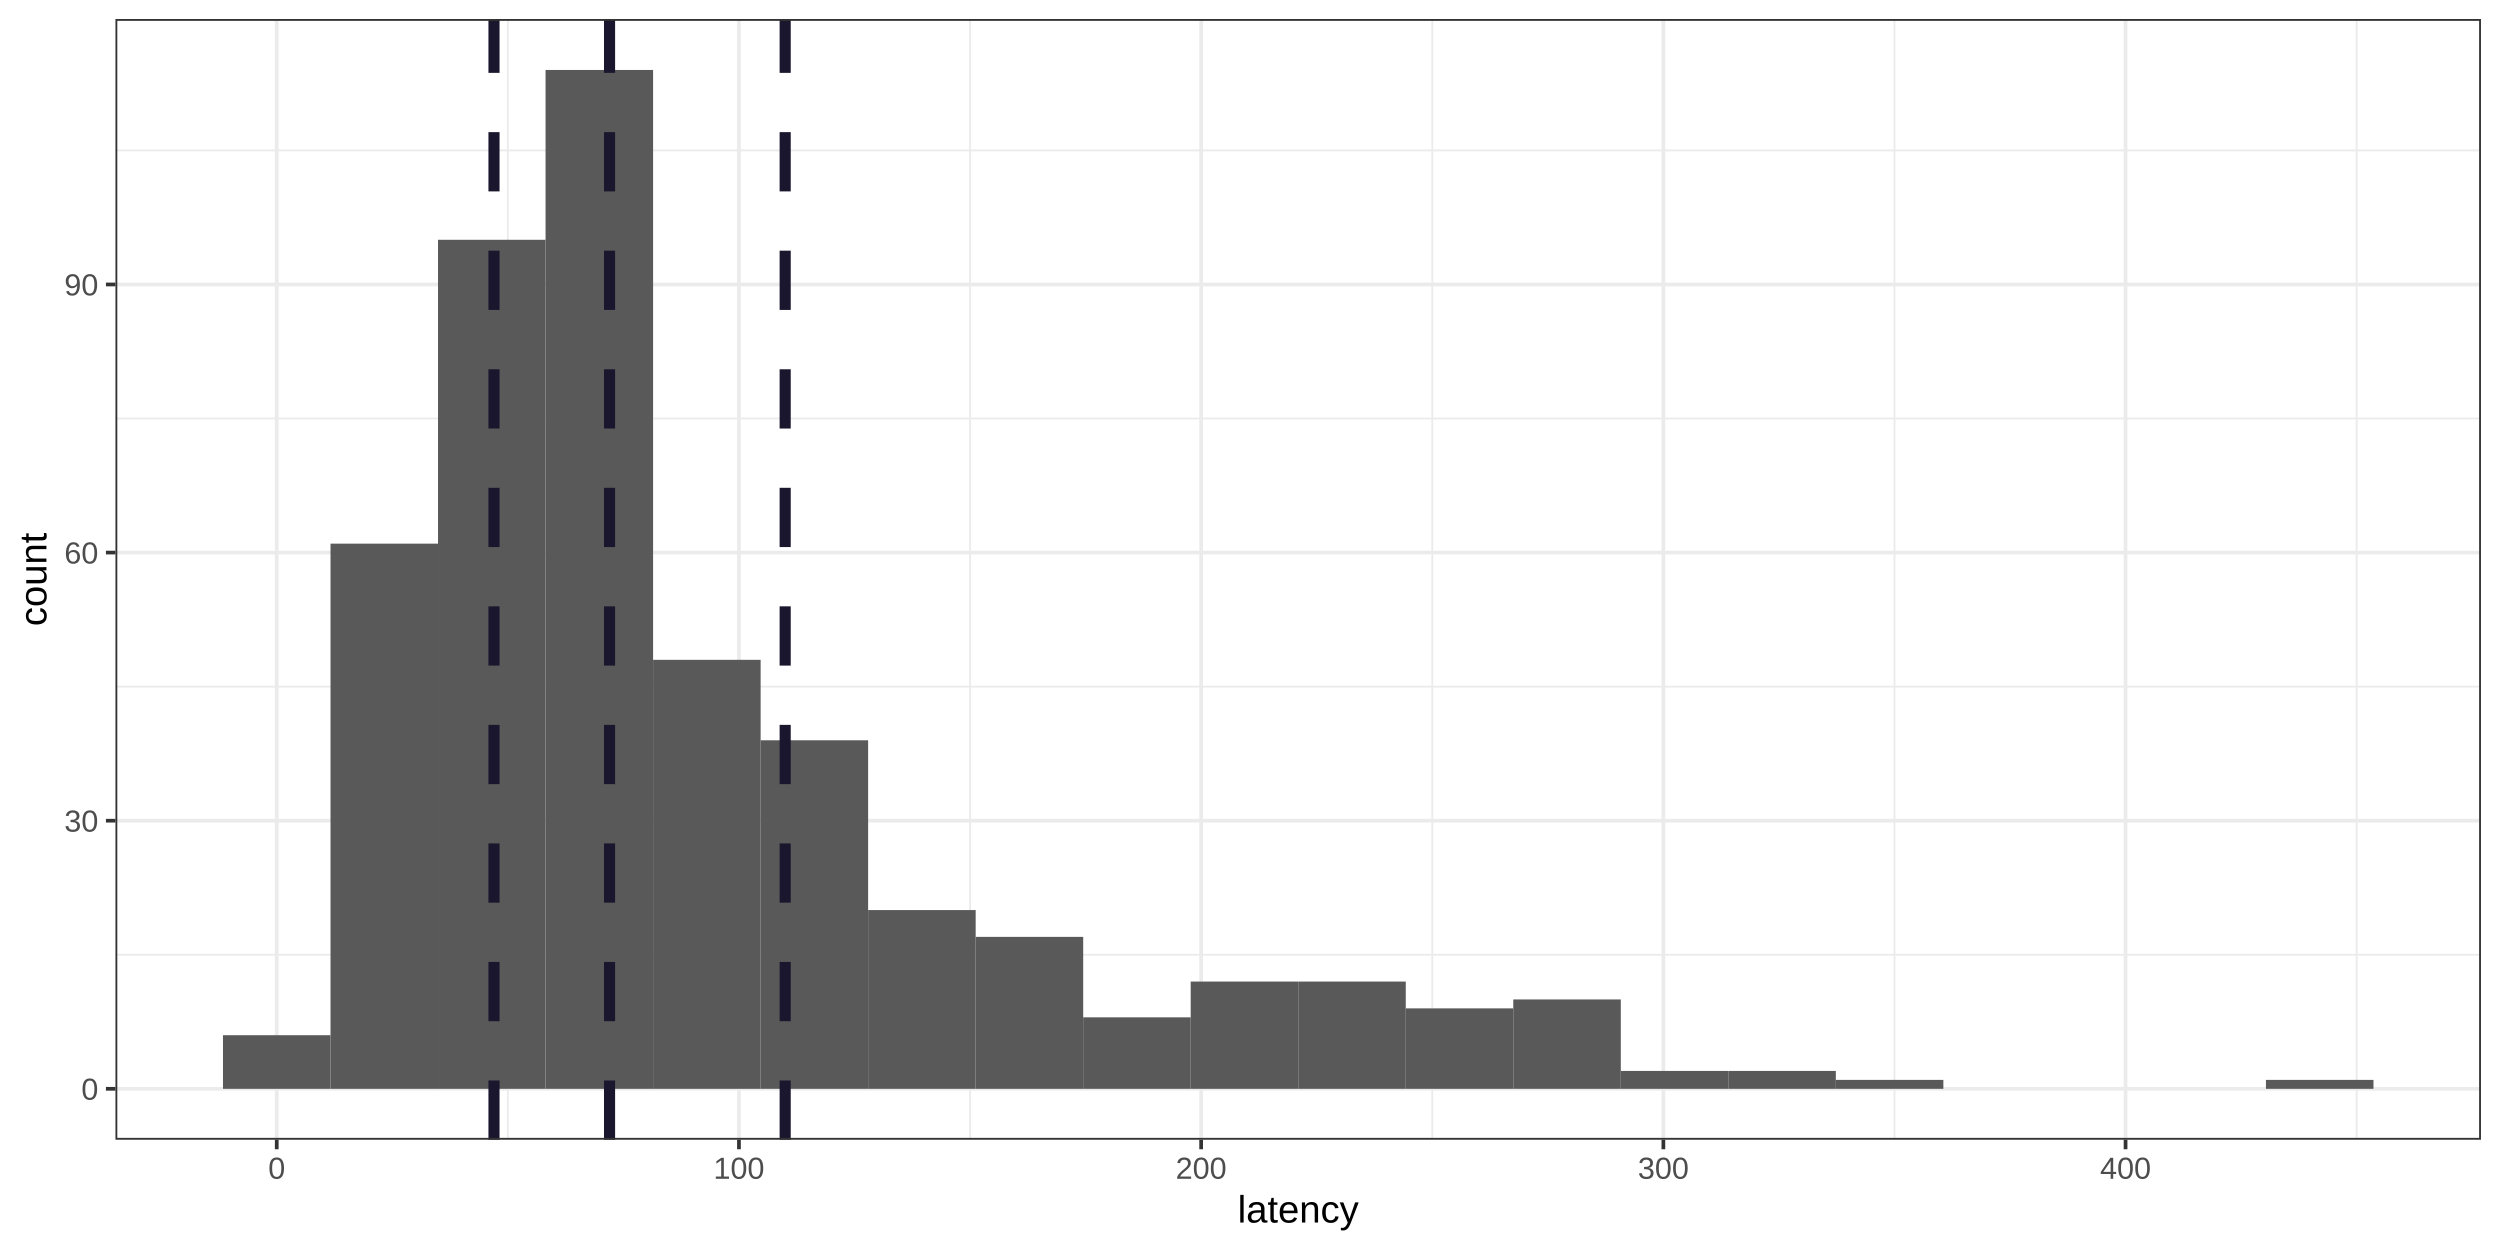
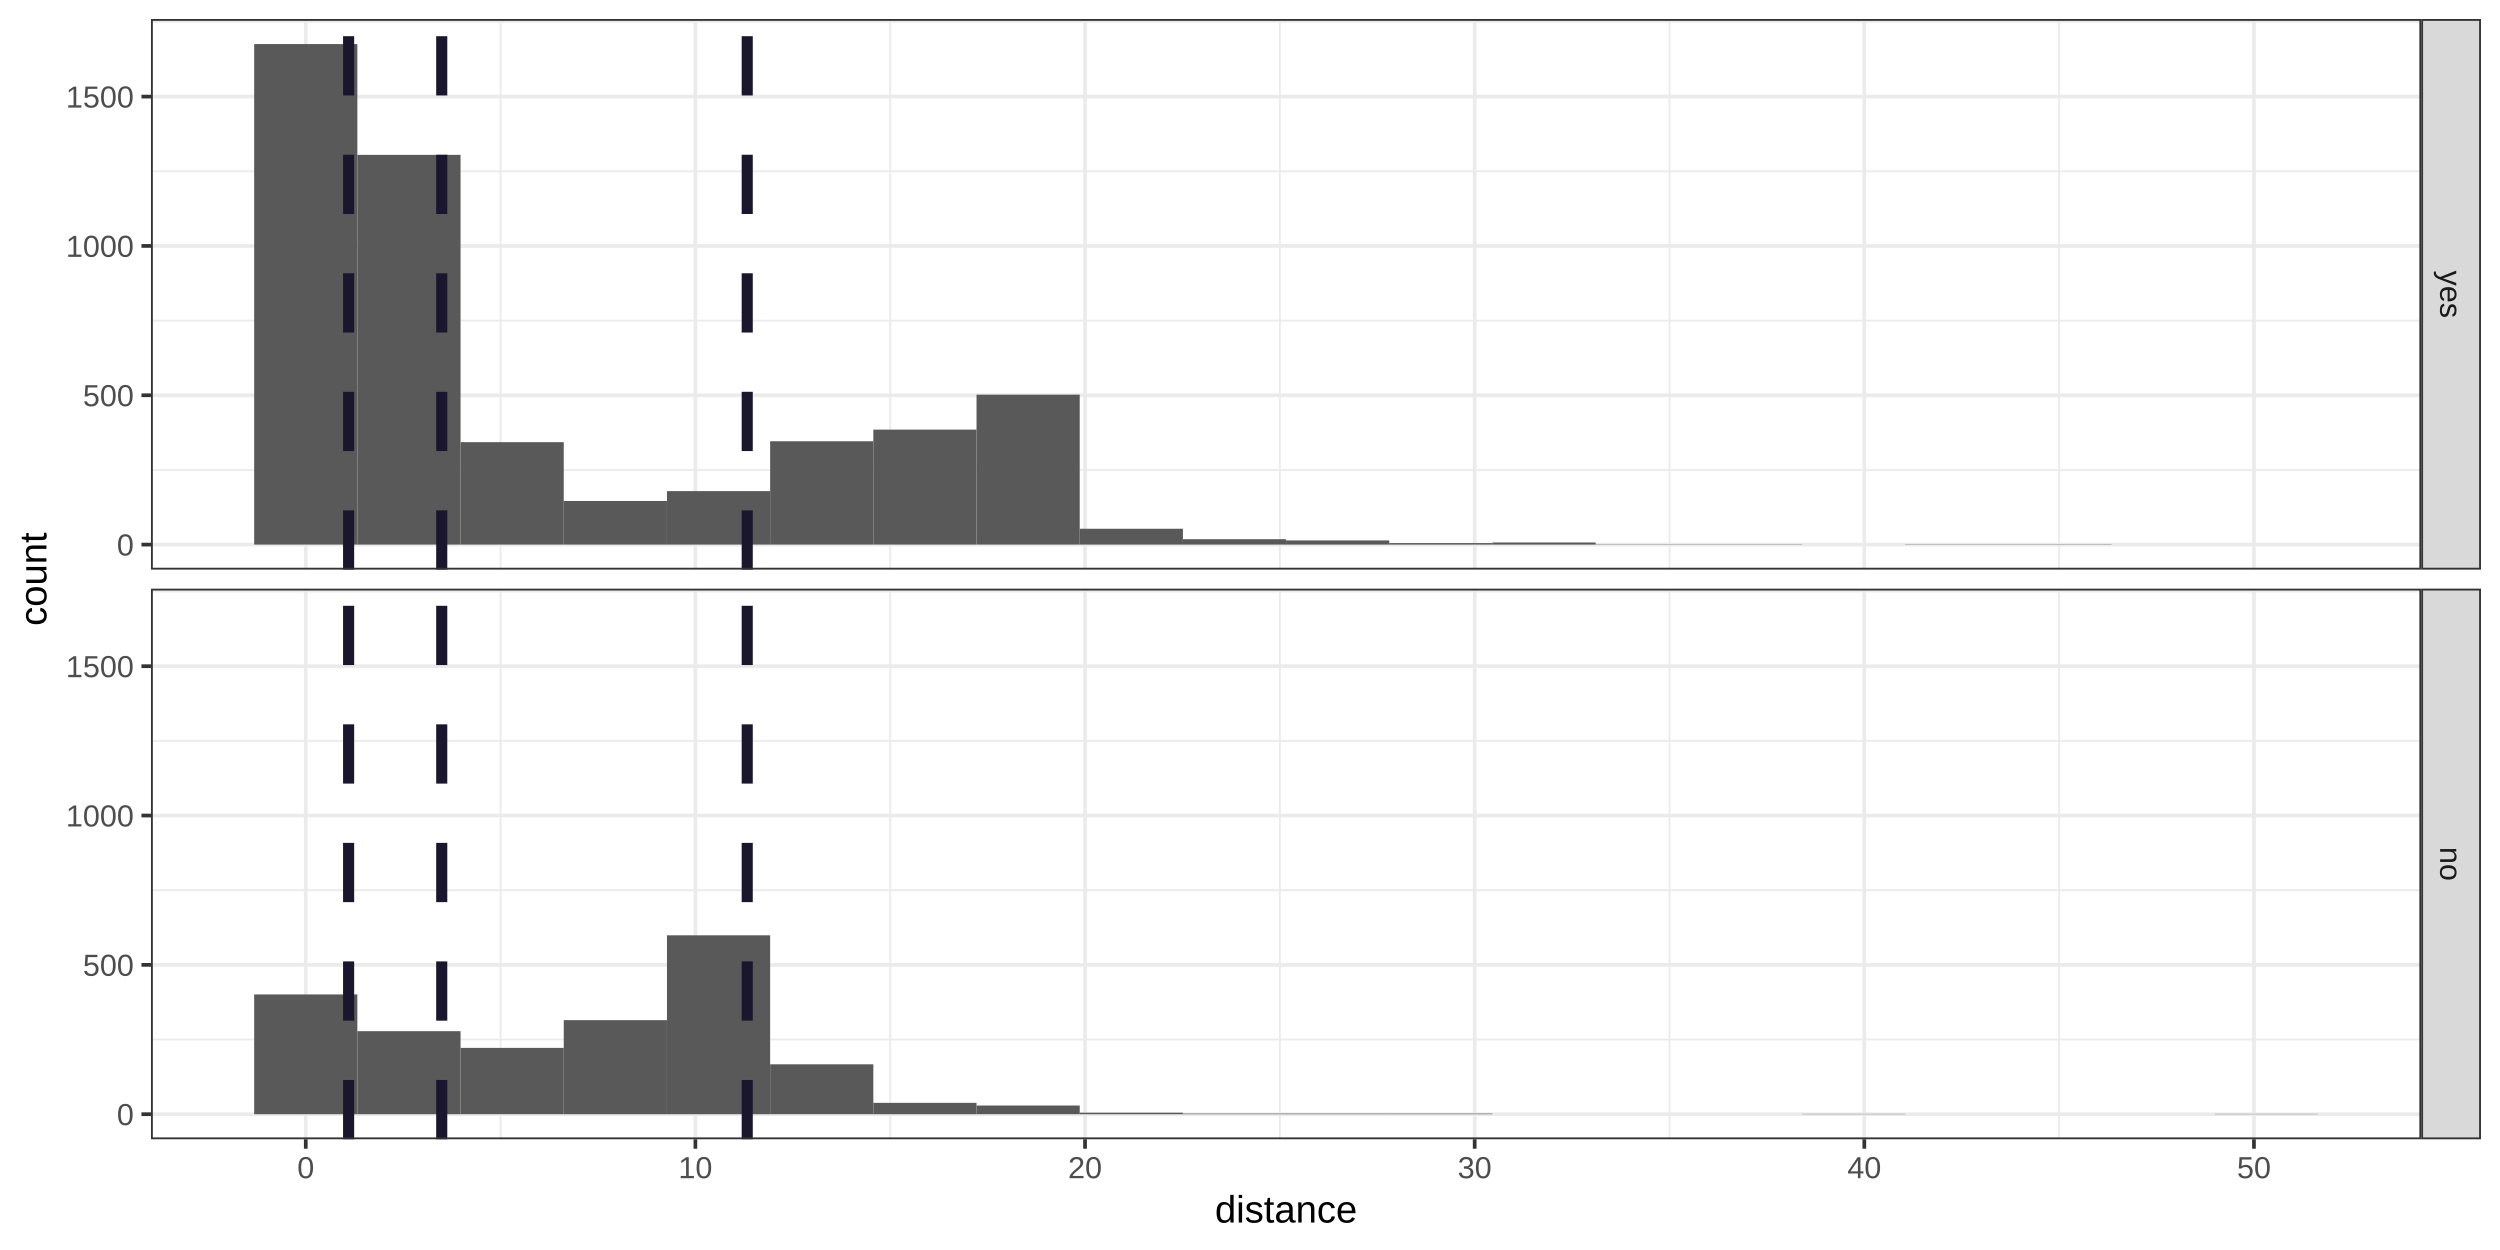
<svg xmlns="http://www.w3.org/2000/svg" class="svglite" width="720.00pt" height="360.00pt" viewBox="0 0 720.00 360.00">
  <defs>
    <style type="text/css">
    .svglite line, .svglite polyline, .svglite polygon, .svglite path, .svglite rect, .svglite circle {
      fill: none;
      stroke: #000000;
      stroke-linecap: round;
      stroke-linejoin: round;
      stroke-miterlimit: 10.00;
    }
    .svglite text {
      white-space: pre;
    }
  </style>
  </defs>
  <rect width="100%" height="100%" style="stroke: none; fill: #FFFFFF;" />
  <defs>
    <clipPath id="cpMC4wMHw3MjAuMDB8MC4wMHwzNjAuMDA=">
      <rect x="0.00" y="0.00" width="720.00" height="360.00" />
    </clipPath>
  </defs>
  <g clip-path="url(#cpMC4wMHw3MjAuMDB8MC4wMHwzNjAuMDA=)">
    <rect x="0.00" y="0.00" width="720.00" height="360.00" style="stroke-width: 1.07; stroke: #FFFFFF; fill: #FFFFFF;" />
  </g>
  <defs>
-     <clipPath id="cpMzMuMjV8NzE0LjUyfDUuNDh8MzI4LjI1">
-       <rect x="33.25" y="5.48" width="681.27" height="322.77" />
+     <clipPath id="cpNDMuNDh8Njk3LjMxfDUuNDh8MTY0LjA1">
+       <rect x="43.48" y="5.48" width="653.83" height="158.57" />
    </clipPath>
  </defs>
-   <g clip-path="url(#cpMzMuMjV8NzE0LjUyfDUuNDh8MzI4LjI1)">
-     <rect x="33.25" y="5.48" width="681.27" height="322.77" style="stroke-width: 1.07; stroke: none; fill: #FFFFFF;" />
-     <polyline points="33.25,274.97 714.52,274.97 " style="stroke-width: 0.53; stroke: #EBEBEB; stroke-linecap: butt;" />
-     <polyline points="33.25,197.75 714.52,197.75 " style="stroke-width: 0.53; stroke: #EBEBEB; stroke-linecap: butt;" />
-     <polyline points="33.25,120.53 714.52,120.53 " style="stroke-width: 0.53; stroke: #EBEBEB; stroke-linecap: butt;" />
-     <polyline points="33.25,43.32 714.52,43.32 " style="stroke-width: 0.53; stroke: #EBEBEB; stroke-linecap: butt;" />
-     <polyline points="146.26,328.25 146.26,5.48 " style="stroke-width: 0.53; stroke: #EBEBEB; stroke-linecap: butt;" />
-     <polyline points="279.38,328.25 279.38,5.48 " style="stroke-width: 0.53; stroke: #EBEBEB; stroke-linecap: butt;" />
-     <polyline points="412.49,328.25 412.49,5.48 " style="stroke-width: 0.53; stroke: #EBEBEB; stroke-linecap: butt;" />
-     <polyline points="545.61,328.25 545.61,5.48 " style="stroke-width: 0.53; stroke: #EBEBEB; stroke-linecap: butt;" />
-     <polyline points="678.72,328.25 678.72,5.48 " style="stroke-width: 0.53; stroke: #EBEBEB; stroke-linecap: butt;" />
-     <polyline points="33.25,313.58 714.52,313.58 " style="stroke-width: 1.07; stroke: #EBEBEB; stroke-linecap: butt;" />
-     <polyline points="33.25,236.36 714.52,236.36 " style="stroke-width: 1.07; stroke: #EBEBEB; stroke-linecap: butt;" />
-     <polyline points="33.25,159.14 714.52,159.14 " style="stroke-width: 1.07; stroke: #EBEBEB; stroke-linecap: butt;" />
-     <polyline points="33.25,81.93 714.52,81.93 " style="stroke-width: 1.07; stroke: #EBEBEB; stroke-linecap: butt;" />
-     <polyline points="79.70,328.25 79.70,5.48 " style="stroke-width: 1.07; stroke: #EBEBEB; stroke-linecap: butt;" />
-     <polyline points="212.82,328.25 212.82,5.48 " style="stroke-width: 1.07; stroke: #EBEBEB; stroke-linecap: butt;" />
-     <polyline points="345.93,328.25 345.93,5.48 " style="stroke-width: 1.07; stroke: #EBEBEB; stroke-linecap: butt;" />
-     <polyline points="479.05,328.25 479.05,5.48 " style="stroke-width: 1.07; stroke: #EBEBEB; stroke-linecap: butt;" />
-     <polyline points="612.16,328.25 612.16,5.48 " style="stroke-width: 1.07; stroke: #EBEBEB; stroke-linecap: butt;" />
-     <rect x="64.22" y="298.14" width="30.97" height="15.44" style="stroke-width: 1.07; stroke: none; stroke-linecap: square; stroke-linejoin: miter; fill: #595959;" />
-     <rect x="95.19" y="156.57" width="30.97" height="157.01" style="stroke-width: 1.07; stroke: none; stroke-linecap: square; stroke-linejoin: miter; fill: #595959;" />
-     <rect x="126.15" y="69.06" width="30.97" height="244.52" style="stroke-width: 1.07; stroke: none; stroke-linecap: square; stroke-linejoin: miter; fill: #595959;" />
-     <rect x="157.12" y="20.15" width="30.97" height="293.43" style="stroke-width: 1.07; stroke: none; stroke-linecap: square; stroke-linejoin: miter; fill: #595959;" />
-     <rect x="188.09" y="190.03" width="30.97" height="123.55" style="stroke-width: 1.07; stroke: none; stroke-linecap: square; stroke-linejoin: miter; fill: #595959;" />
-     <rect x="219.05" y="213.20" width="30.97" height="100.38" style="stroke-width: 1.07; stroke: none; stroke-linecap: square; stroke-linejoin: miter; fill: #595959;" />
-     <rect x="250.02" y="262.10" width="30.97" height="51.48" style="stroke-width: 1.07; stroke: none; stroke-linecap: square; stroke-linejoin: miter; fill: #595959;" />
-     <rect x="280.99" y="269.82" width="30.97" height="43.76" style="stroke-width: 1.07; stroke: none; stroke-linecap: square; stroke-linejoin: miter; fill: #595959;" />
-     <rect x="311.95" y="292.99" width="30.97" height="20.59" style="stroke-width: 1.07; stroke: none; stroke-linecap: square; stroke-linejoin: miter; fill: #595959;" />
-     <rect x="342.92" y="282.69" width="30.97" height="30.89" style="stroke-width: 1.07; stroke: none; stroke-linecap: square; stroke-linejoin: miter; fill: #595959;" />
-     <rect x="373.89" y="282.69" width="30.97" height="30.89" style="stroke-width: 1.07; stroke: none; stroke-linecap: square; stroke-linejoin: miter; fill: #595959;" />
-     <rect x="404.85" y="290.41" width="30.97" height="23.17" style="stroke-width: 1.07; stroke: none; stroke-linecap: square; stroke-linejoin: miter; fill: #595959;" />
-     <rect x="435.82" y="287.84" width="30.97" height="25.74" style="stroke-width: 1.07; stroke: none; stroke-linecap: square; stroke-linejoin: miter; fill: #595959;" />
-     <rect x="466.79" y="308.43" width="30.97" height="5.15" style="stroke-width: 1.07; stroke: none; stroke-linecap: square; stroke-linejoin: miter; fill: #595959;" />
-     <rect x="497.75" y="308.43" width="30.97" height="5.15" style="stroke-width: 1.07; stroke: none; stroke-linecap: square; stroke-linejoin: miter; fill: #595959;" />
-     <rect x="528.72" y="311.01" width="30.97" height="2.57" style="stroke-width: 1.07; stroke: none; stroke-linecap: square; stroke-linejoin: miter; fill: #595959;" />
-     <rect x="559.69" y="313.58" width="30.97" height="0.00" style="stroke-width: 1.07; stroke: none; stroke-linecap: square; stroke-linejoin: miter; fill: #595959;" />
-     <rect x="590.65" y="313.58" width="30.97" height="0.00" style="stroke-width: 1.07; stroke: none; stroke-linecap: square; stroke-linejoin: miter; fill: #595959;" />
-     <rect x="621.62" y="313.58" width="30.97" height="0.00" style="stroke-width: 1.07; stroke: none; stroke-linecap: square; stroke-linejoin: miter; fill: #595959;" />
-     <rect x="652.59" y="311.01" width="30.97" height="2.57" style="stroke-width: 1.07; stroke: none; stroke-linecap: square; stroke-linejoin: miter; fill: #595959;" />
-     <line x1="142.27" y1="328.25" x2="142.27" y2="5.48" style="stroke-width: 3.20; stroke: #1A162D; stroke-dasharray: 17.07,17.07; stroke-linecap: butt;" />
-     <line x1="175.55" y1="328.25" x2="175.55" y2="5.48" style="stroke-width: 3.20; stroke: #1A162D; stroke-dasharray: 17.07,17.07; stroke-linecap: butt;" />
-     <line x1="226.13" y1="328.25" x2="226.13" y2="5.48" style="stroke-width: 3.20; stroke: #1A162D; stroke-dasharray: 17.07,17.07; stroke-linecap: butt;" />
-     <rect x="33.25" y="5.48" width="681.27" height="322.77" style="stroke-width: 1.07; stroke: #333333;" />
+   <g clip-path="url(#cpNDMuNDh8Njk3LjMxfDUuNDh8MTY0LjA1)">
+     <rect x="43.48" y="5.48" width="653.83" height="158.57" style="stroke-width: 1.07; stroke: none; fill: #FFFFFF;" />
+     <polyline points="43.48,135.34 697.31,135.34 " style="stroke-width: 0.53; stroke: #EBEBEB; stroke-linecap: butt;" />
+     <polyline points="43.48,92.33 697.31,92.33 " style="stroke-width: 0.53; stroke: #EBEBEB; stroke-linecap: butt;" />
+     <polyline points="43.48,49.33 697.31,49.33 " style="stroke-width: 0.53; stroke: #EBEBEB; stroke-linecap: butt;" />
+     <polyline points="43.48,6.32 697.31,6.32 " style="stroke-width: 0.53; stroke: #EBEBEB; stroke-linecap: butt;" />
+     <polyline points="144.17,164.05 144.17,5.48 " style="stroke-width: 0.53; stroke: #EBEBEB; stroke-linecap: butt;" />
+     <polyline points="256.38,164.05 256.38,5.48 " style="stroke-width: 0.53; stroke: #EBEBEB; stroke-linecap: butt;" />
+     <polyline points="368.60,164.05 368.60,5.48 " style="stroke-width: 0.53; stroke: #EBEBEB; stroke-linecap: butt;" />
+     <polyline points="480.82,164.05 480.82,5.48 " style="stroke-width: 0.53; stroke: #EBEBEB; stroke-linecap: butt;" />
+     <polyline points="593.03,164.05 593.03,5.48 " style="stroke-width: 0.53; stroke: #EBEBEB; stroke-linecap: butt;" />
+     <polyline points="43.48,156.84 697.31,156.84 " style="stroke-width: 1.07; stroke: #EBEBEB; stroke-linecap: butt;" />
+     <polyline points="43.48,113.84 697.31,113.84 " style="stroke-width: 1.07; stroke: #EBEBEB; stroke-linecap: butt;" />
+     <polyline points="43.48,70.83 697.31,70.83 " style="stroke-width: 1.07; stroke: #EBEBEB; stroke-linecap: butt;" />
+     <polyline points="43.48,27.82 697.31,27.82 " style="stroke-width: 1.07; stroke: #EBEBEB; stroke-linecap: butt;" />
+     <polyline points="88.06,164.05 88.06,5.48 " style="stroke-width: 1.07; stroke: #EBEBEB; stroke-linecap: butt;" />
+     <polyline points="200.27,164.05 200.27,5.48 " style="stroke-width: 1.07; stroke: #EBEBEB; stroke-linecap: butt;" />
+     <polyline points="312.49,164.05 312.49,5.48 " style="stroke-width: 1.07; stroke: #EBEBEB; stroke-linecap: butt;" />
+     <polyline points="424.71,164.05 424.71,5.48 " style="stroke-width: 1.07; stroke: #EBEBEB; stroke-linecap: butt;" />
+     <polyline points="536.92,164.05 536.92,5.48 " style="stroke-width: 1.07; stroke: #EBEBEB; stroke-linecap: butt;" />
+     <polyline points="649.14,164.05 649.14,5.48 " style="stroke-width: 1.07; stroke: #EBEBEB; stroke-linecap: butt;" />
+     <rect x="73.20" y="12.69" width="29.72" height="144.15" style="stroke-width: 1.07; stroke: none; stroke-linecap: butt; stroke-linejoin: miter; fill: #595959;" />
+     <rect x="102.92" y="44.60" width="29.72" height="112.24" style="stroke-width: 1.07; stroke: none; stroke-linecap: butt; stroke-linejoin: miter; fill: #595959;" />
+     <rect x="132.64" y="127.34" width="29.72" height="29.50" style="stroke-width: 1.07; stroke: none; stroke-linecap: butt; stroke-linejoin: miter; fill: #595959;" />
+     <rect x="162.36" y="144.28" width="29.72" height="12.56" style="stroke-width: 1.07; stroke: none; stroke-linecap: butt; stroke-linejoin: miter; fill: #595959;" />
+     <rect x="192.08" y="141.44" width="29.72" height="15.40" style="stroke-width: 1.07; stroke: none; stroke-linecap: butt; stroke-linejoin: miter; fill: #595959;" />
+     <rect x="221.80" y="127.08" width="29.72" height="29.76" style="stroke-width: 1.07; stroke: none; stroke-linecap: butt; stroke-linejoin: miter; fill: #595959;" />
+     <rect x="251.52" y="123.73" width="29.72" height="33.11" style="stroke-width: 1.07; stroke: none; stroke-linecap: butt; stroke-linejoin: miter; fill: #595959;" />
+     <rect x="281.24" y="113.66" width="29.72" height="43.18" style="stroke-width: 1.07; stroke: none; stroke-linecap: butt; stroke-linejoin: miter; fill: #595959;" />
+     <rect x="310.96" y="152.28" width="29.72" height="4.56" style="stroke-width: 1.07; stroke: none; stroke-linecap: butt; stroke-linejoin: miter; fill: #595959;" />
+     <rect x="340.67" y="155.29" width="29.72" height="1.55" style="stroke-width: 1.07; stroke: none; stroke-linecap: butt; stroke-linejoin: miter; fill: #595959;" />
+     <rect x="370.39" y="155.64" width="29.72" height="1.20" style="stroke-width: 1.07; stroke: none; stroke-linecap: butt; stroke-linejoin: miter; fill: #595959;" />
+     <rect x="400.11" y="156.41" width="29.72" height="0.43" style="stroke-width: 1.07; stroke: none; stroke-linecap: butt; stroke-linejoin: miter; fill: #595959;" />
+     <rect x="429.83" y="156.24" width="29.72" height="0.60" style="stroke-width: 1.07; stroke: none; stroke-linecap: butt; stroke-linejoin: miter; fill: #595959;" />
+     <rect x="459.55" y="156.75" width="29.72" height="0.086" style="stroke-width: 1.07; stroke: none; stroke-linecap: butt; stroke-linejoin: miter; fill: #595959;" />
+     <rect x="489.27" y="156.75" width="29.72" height="0.086" style="stroke-width: 1.07; stroke: none; stroke-linecap: butt; stroke-linejoin: miter; fill: #595959;" />
+     <rect x="518.99" y="156.84" width="29.72" height="0.00" style="stroke-width: 1.07; stroke: none; stroke-linecap: butt; stroke-linejoin: miter; fill: #595959;" />
+     <rect x="548.71" y="156.75" width="29.72" height="0.086" style="stroke-width: 1.07; stroke: none; stroke-linecap: butt; stroke-linejoin: miter; fill: #595959;" />
+     <rect x="578.43" y="156.75" width="29.72" height="0.086" style="stroke-width: 1.07; stroke: none; stroke-linecap: butt; stroke-linejoin: miter; fill: #595959;" />
+     <rect x="608.15" y="156.84" width="29.72" height="0.00" style="stroke-width: 1.07; stroke: none; stroke-linecap: butt; stroke-linejoin: miter; fill: #595959;" />
+     <rect x="637.87" y="156.84" width="29.72" height="0.00" style="stroke-width: 1.07; stroke: none; stroke-linecap: butt; stroke-linejoin: miter; fill: #595959;" />
+     <line x1="100.40" y1="164.05" x2="100.40" y2="5.48" style="stroke-width: 3.20; stroke: #1A162D; stroke-dasharray: 17.07,17.07; stroke-linecap: butt;" />
+     <line x1="127.22" y1="164.05" x2="127.22" y2="5.48" style="stroke-width: 3.20; stroke: #1A162D; stroke-dasharray: 17.07,17.07; stroke-linecap: butt;" />
+     <line x1="215.20" y1="164.05" x2="215.20" y2="5.48" style="stroke-width: 3.20; stroke: #1A162D; stroke-dasharray: 17.07,17.07; stroke-linecap: butt;" />
+     <rect x="43.48" y="5.48" width="653.83" height="158.57" style="stroke-width: 1.07; stroke: #333333;" />
  </g>
  <g clip-path="url(#cpMC4wMHw3MjAuMDB8MC4wMHwzNjAuMDA=)">
-     <text x="28.32" y="316.73" text-anchor="end" style="font-size: 8.80px;fill: #4D4D4D; font-family: &quot;Arial&quot;;" textLength="4.90px" lengthAdjust="spacingAndGlyphs">0</text>
-     <text x="28.32" y="239.52" text-anchor="end" style="font-size: 8.80px;fill: #4D4D4D; font-family: &quot;Arial&quot;;" textLength="9.79px" lengthAdjust="spacingAndGlyphs">30</text>
-     <text x="28.32" y="162.30" text-anchor="end" style="font-size: 8.80px;fill: #4D4D4D; font-family: &quot;Arial&quot;;" textLength="9.79px" lengthAdjust="spacingAndGlyphs">60</text>
-     <text x="28.32" y="85.08" text-anchor="end" style="font-size: 8.80px;fill: #4D4D4D; font-family: &quot;Arial&quot;;" textLength="9.79px" lengthAdjust="spacingAndGlyphs">90</text>
-     <polyline points="30.51,313.58 33.25,313.58 " style="stroke-width: 1.07; stroke: #333333; stroke-linecap: butt;" />
-     <polyline points="30.51,236.36 33.25,236.36 " style="stroke-width: 1.07; stroke: #333333; stroke-linecap: butt;" />
-     <polyline points="30.51,159.14 33.25,159.14 " style="stroke-width: 1.07; stroke: #333333; stroke-linecap: butt;" />
-     <polyline points="30.51,81.93 33.25,81.93 " style="stroke-width: 1.07; stroke: #333333; stroke-linecap: butt;" />
-     <polyline points="79.70,330.99 79.70,328.25 " style="stroke-width: 1.07; stroke: #333333; stroke-linecap: butt;" />
-     <polyline points="212.82,330.99 212.82,328.25 " style="stroke-width: 1.07; stroke: #333333; stroke-linecap: butt;" />
-     <polyline points="345.93,330.99 345.93,328.25 " style="stroke-width: 1.07; stroke: #333333; stroke-linecap: butt;" />
-     <polyline points="479.05,330.99 479.05,328.25 " style="stroke-width: 1.07; stroke: #333333; stroke-linecap: butt;" />
-     <polyline points="612.16,330.99 612.16,328.25 " style="stroke-width: 1.07; stroke: #333333; stroke-linecap: butt;" />
-     <text x="79.70" y="339.49" text-anchor="middle" style="font-size: 8.80px;fill: #4D4D4D; font-family: &quot;Arial&quot;;" textLength="4.90px" lengthAdjust="spacingAndGlyphs">0</text>
-     <text x="212.82" y="339.49" text-anchor="middle" style="font-size: 8.80px;fill: #4D4D4D; font-family: &quot;Arial&quot;;" textLength="14.69px" lengthAdjust="spacingAndGlyphs">100</text>
-     <text x="345.93" y="339.49" text-anchor="middle" style="font-size: 8.80px;fill: #4D4D4D; font-family: &quot;Arial&quot;;" textLength="14.69px" lengthAdjust="spacingAndGlyphs">200</text>
-     <text x="479.05" y="339.49" text-anchor="middle" style="font-size: 8.80px;fill: #4D4D4D; font-family: &quot;Arial&quot;;" textLength="14.69px" lengthAdjust="spacingAndGlyphs">300</text>
-     <text x="612.16" y="339.49" text-anchor="middle" style="font-size: 8.80px;fill: #4D4D4D; font-family: &quot;Arial&quot;;" textLength="14.69px" lengthAdjust="spacingAndGlyphs">400</text>
-     <text x="373.89" y="352.10" text-anchor="middle" style="font-size: 11.00px; font-family: &quot;Arial&quot;;" textLength="34.86px" lengthAdjust="spacingAndGlyphs">latency</text>
-     <text transform="translate(13.37,166.87) rotate(-90)" text-anchor="middle" style="font-size: 11.00px; font-family: &quot;Arial&quot;;" textLength="26.91px" lengthAdjust="spacingAndGlyphs">count</text>
+ </g>
+   <defs>
+     <clipPath id="cpNDMuNDh8Njk3LjMxfDE2OS41M3wzMjguMTA=">
+       <rect x="43.48" y="169.53" width="653.83" height="158.57" />
+     </clipPath>
+   </defs>
+   <g clip-path="url(#cpNDMuNDh8Njk3LjMxfDE2OS41M3wzMjguMTA=)">
+     <rect x="43.48" y="169.53" width="653.83" height="158.57" style="stroke-width: 1.07; stroke: none; fill: #FFFFFF;" />
+     <polyline points="43.48,299.39 697.31,299.39 " style="stroke-width: 0.53; stroke: #EBEBEB; stroke-linecap: butt;" />
+     <polyline points="43.48,256.38 697.31,256.38 " style="stroke-width: 0.53; stroke: #EBEBEB; stroke-linecap: butt;" />
+     <polyline points="43.48,213.38 697.31,213.38 " style="stroke-width: 0.53; stroke: #EBEBEB; stroke-linecap: butt;" />
+     <polyline points="43.48,170.37 697.31,170.37 " style="stroke-width: 0.53; stroke: #EBEBEB; stroke-linecap: butt;" />
+     <polyline points="144.17,328.10 144.17,169.53 " style="stroke-width: 0.53; stroke: #EBEBEB; stroke-linecap: butt;" />
+     <polyline points="256.38,328.10 256.38,169.53 " style="stroke-width: 0.53; stroke: #EBEBEB; stroke-linecap: butt;" />
+     <polyline points="368.60,328.10 368.60,169.53 " style="stroke-width: 0.53; stroke: #EBEBEB; stroke-linecap: butt;" />
+     <polyline points="480.82,328.10 480.82,169.53 " style="stroke-width: 0.53; stroke: #EBEBEB; stroke-linecap: butt;" />
+     <polyline points="593.03,328.10 593.03,169.53 " style="stroke-width: 0.53; stroke: #EBEBEB; stroke-linecap: butt;" />
+     <polyline points="43.48,320.89 697.31,320.89 " style="stroke-width: 1.07; stroke: #EBEBEB; stroke-linecap: butt;" />
+     <polyline points="43.48,277.88 697.31,277.88 " style="stroke-width: 1.07; stroke: #EBEBEB; stroke-linecap: butt;" />
+     <polyline points="43.48,234.88 697.31,234.88 " style="stroke-width: 1.07; stroke: #EBEBEB; stroke-linecap: butt;" />
+     <polyline points="43.48,191.87 697.31,191.87 " style="stroke-width: 1.07; stroke: #EBEBEB; stroke-linecap: butt;" />
+     <polyline points="88.06,328.10 88.06,169.53 " style="stroke-width: 1.07; stroke: #EBEBEB; stroke-linecap: butt;" />
+     <polyline points="200.27,328.10 200.27,169.53 " style="stroke-width: 1.07; stroke: #EBEBEB; stroke-linecap: butt;" />
+     <polyline points="312.49,328.10 312.49,169.53 " style="stroke-width: 1.07; stroke: #EBEBEB; stroke-linecap: butt;" />
+     <polyline points="424.71,328.10 424.71,169.53 " style="stroke-width: 1.07; stroke: #EBEBEB; stroke-linecap: butt;" />
+     <polyline points="536.92,328.10 536.92,169.53 " style="stroke-width: 1.07; stroke: #EBEBEB; stroke-linecap: butt;" />
+     <polyline points="649.14,328.10 649.14,169.53 " style="stroke-width: 1.07; stroke: #EBEBEB; stroke-linecap: butt;" />
+     <rect x="73.20" y="286.40" width="29.72" height="34.49" style="stroke-width: 1.07; stroke: none; stroke-linecap: butt; stroke-linejoin: miter; fill: #595959;" />
+     <rect x="102.92" y="296.98" width="29.72" height="23.91" style="stroke-width: 1.07; stroke: none; stroke-linecap: butt; stroke-linejoin: miter; fill: #595959;" />
+     <rect x="132.64" y="301.79" width="29.72" height="19.09" style="stroke-width: 1.07; stroke: none; stroke-linecap: butt; stroke-linejoin: miter; fill: #595959;" />
+     <rect x="162.36" y="293.80" width="29.72" height="27.09" style="stroke-width: 1.07; stroke: none; stroke-linecap: butt; stroke-linejoin: miter; fill: #595959;" />
+     <rect x="192.08" y="269.37" width="29.72" height="51.52" style="stroke-width: 1.07; stroke: none; stroke-linecap: butt; stroke-linejoin: miter; fill: #595959;" />
+     <rect x="221.80" y="306.52" width="29.72" height="14.36" style="stroke-width: 1.07; stroke: none; stroke-linecap: butt; stroke-linejoin: miter; fill: #595959;" />
+     <rect x="251.52" y="317.62" width="29.72" height="3.27" style="stroke-width: 1.07; stroke: none; stroke-linecap: butt; stroke-linejoin: miter; fill: #595959;" />
+     <rect x="281.24" y="318.39" width="29.72" height="2.49" style="stroke-width: 1.07; stroke: none; stroke-linecap: butt; stroke-linejoin: miter; fill: #595959;" />
+     <rect x="310.96" y="320.46" width="29.72" height="0.43" style="stroke-width: 1.07; stroke: none; stroke-linecap: butt; stroke-linejoin: miter; fill: #595959;" />
+     <rect x="340.67" y="320.72" width="29.72" height="0.17" style="stroke-width: 1.07; stroke: none; stroke-linecap: butt; stroke-linejoin: miter; fill: #595959;" />
+     <rect x="370.39" y="320.72" width="29.72" height="0.17" style="stroke-width: 1.07; stroke: none; stroke-linecap: butt; stroke-linejoin: miter; fill: #595959;" />
+     <rect x="400.11" y="320.72" width="29.72" height="0.17" style="stroke-width: 1.07; stroke: none; stroke-linecap: butt; stroke-linejoin: miter; fill: #595959;" />
+     <rect x="429.83" y="320.89" width="29.72" height="0.00" style="stroke-width: 1.07; stroke: none; stroke-linecap: butt; stroke-linejoin: miter; fill: #595959;" />
+     <rect x="459.55" y="320.89" width="29.72" height="0.00" style="stroke-width: 1.07; stroke: none; stroke-linecap: butt; stroke-linejoin: miter; fill: #595959;" />
+     <rect x="489.27" y="320.89" width="29.72" height="0.00" style="stroke-width: 1.07; stroke: none; stroke-linecap: butt; stroke-linejoin: miter; fill: #595959;" />
+     <rect x="518.99" y="320.80" width="29.72" height="0.086" style="stroke-width: 1.07; stroke: none; stroke-linecap: butt; stroke-linejoin: miter; fill: #595959;" />
+     <rect x="548.71" y="320.89" width="29.72" height="0.00" style="stroke-width: 1.07; stroke: none; stroke-linecap: butt; stroke-linejoin: miter; fill: #595959;" />
+     <rect x="578.43" y="320.89" width="29.72" height="0.00" style="stroke-width: 1.07; stroke: none; stroke-linecap: butt; stroke-linejoin: miter; fill: #595959;" />
+     <rect x="608.15" y="320.89" width="29.72" height="0.00" style="stroke-width: 1.07; stroke: none; stroke-linecap: butt; stroke-linejoin: miter; fill: #595959;" />
+     <rect x="637.87" y="320.80" width="29.72" height="0.086" style="stroke-width: 1.07; stroke: none; stroke-linecap: butt; stroke-linejoin: miter; fill: #595959;" />
+     <line x1="100.40" y1="328.10" x2="100.40" y2="169.53" style="stroke-width: 3.20; stroke: #1A162D; stroke-dasharray: 17.07,17.07; stroke-linecap: butt;" />
+     <line x1="127.22" y1="328.10" x2="127.22" y2="169.53" style="stroke-width: 3.20; stroke: #1A162D; stroke-dasharray: 17.07,17.07; stroke-linecap: butt;" />
+     <line x1="215.20" y1="328.10" x2="215.20" y2="169.53" style="stroke-width: 3.20; stroke: #1A162D; stroke-dasharray: 17.07,17.07; stroke-linecap: butt;" />
+     <rect x="43.48" y="169.53" width="653.83" height="158.57" style="stroke-width: 1.07; stroke: #333333;" />
+   </g>
+   <g clip-path="url(#cpMC4wMHw3MjAuMDB8MC4wMHwzNjAuMDA=)">
+ </g>
+   <defs>
+     <clipPath id="cpNjk3LjMxfDcxNC41Mnw1LjQ4fDE2NC4wNQ==">
+       <rect x="697.31" y="5.48" width="17.21" height="158.57" />
+     </clipPath>
+   </defs>
+   <g clip-path="url(#cpNjk3LjMxfDcxNC41Mnw1LjQ4fDE2NC4wNQ==)">
+     <rect x="697.31" y="5.48" width="17.21" height="158.57" style="stroke-width: 1.07; stroke: #333333; fill: #D9D9D9;" />
+     <text transform="translate(702.76,84.76) rotate(90)" text-anchor="middle" style="font-size: 8.80px;fill: #1A1A1A; font-family: &quot;Arial&quot;;" textLength="13.69px" lengthAdjust="spacingAndGlyphs">yes</text>
+   </g>
+   <g clip-path="url(#cpMC4wMHw3MjAuMDB8MC4wMHwzNjAuMDA=)">
+ </g>
+   <defs>
+     <clipPath id="cpNjk3LjMxfDcxNC41MnwxNjkuNTN8MzI4LjEw">
+       <rect x="697.31" y="169.53" width="17.21" height="158.57" />
+     </clipPath>
+   </defs>
+   <g clip-path="url(#cpNjk3LjMxfDcxNC41MnwxNjkuNTN8MzI4LjEw)">
+     <rect x="697.31" y="169.53" width="17.21" height="158.57" style="stroke-width: 1.07; stroke: #333333; fill: #D9D9D9;" />
+     <text transform="translate(702.76,248.81) rotate(90)" text-anchor="middle" style="font-size: 8.80px;fill: #1A1A1A; font-family: &quot;Arial&quot;;" textLength="9.79px" lengthAdjust="spacingAndGlyphs">no</text>
+   </g>
+   <g clip-path="url(#cpMC4wMHw3MjAuMDB8MC4wMHwzNjAuMDA=)">
+     <polyline points="88.06,330.84 88.06,328.10 " style="stroke-width: 1.07; stroke: #333333; stroke-linecap: butt;" />
+     <polyline points="200.27,330.84 200.27,328.10 " style="stroke-width: 1.07; stroke: #333333; stroke-linecap: butt;" />
+     <polyline points="312.49,330.84 312.49,328.10 " style="stroke-width: 1.07; stroke: #333333; stroke-linecap: butt;" />
+     <polyline points="424.71,330.84 424.71,328.10 " style="stroke-width: 1.07; stroke: #333333; stroke-linecap: butt;" />
+     <polyline points="536.92,330.84 536.92,328.10 " style="stroke-width: 1.07; stroke: #333333; stroke-linecap: butt;" />
+     <polyline points="649.14,330.84 649.14,328.10 " style="stroke-width: 1.07; stroke: #333333; stroke-linecap: butt;" />
+     <text x="88.06" y="339.33" text-anchor="middle" style="font-size: 8.80px;fill: #4D4D4D; font-family: &quot;Arial&quot;;" textLength="4.90px" lengthAdjust="spacingAndGlyphs">0</text>
+     <text x="200.27" y="339.33" text-anchor="middle" style="font-size: 8.80px;fill: #4D4D4D; font-family: &quot;Arial&quot;;" textLength="9.79px" lengthAdjust="spacingAndGlyphs">10</text>
+     <text x="312.49" y="339.33" text-anchor="middle" style="font-size: 8.80px;fill: #4D4D4D; font-family: &quot;Arial&quot;;" textLength="9.79px" lengthAdjust="spacingAndGlyphs">20</text>
+     <text x="424.71" y="339.33" text-anchor="middle" style="font-size: 8.80px;fill: #4D4D4D; font-family: &quot;Arial&quot;;" textLength="9.79px" lengthAdjust="spacingAndGlyphs">30</text>
+     <text x="536.92" y="339.33" text-anchor="middle" style="font-size: 8.80px;fill: #4D4D4D; font-family: &quot;Arial&quot;;" textLength="9.79px" lengthAdjust="spacingAndGlyphs">40</text>
+     <text x="649.14" y="339.33" text-anchor="middle" style="font-size: 8.80px;fill: #4D4D4D; font-family: &quot;Arial&quot;;" textLength="9.79px" lengthAdjust="spacingAndGlyphs">50</text>
+     <text x="38.55" y="159.99" text-anchor="end" style="font-size: 8.80px;fill: #4D4D4D; font-family: &quot;Arial&quot;;" textLength="4.90px" lengthAdjust="spacingAndGlyphs">0</text>
+     <text x="38.55" y="116.99" text-anchor="end" style="font-size: 8.80px;fill: #4D4D4D; font-family: &quot;Arial&quot;;" textLength="14.69px" lengthAdjust="spacingAndGlyphs">500</text>
+     <text x="38.55" y="73.98" text-anchor="end" style="font-size: 8.80px;fill: #4D4D4D; font-family: &quot;Arial&quot;;" textLength="19.58px" lengthAdjust="spacingAndGlyphs">1000</text>
+     <text x="38.55" y="30.98" text-anchor="end" style="font-size: 8.80px;fill: #4D4D4D; font-family: &quot;Arial&quot;;" textLength="19.58px" lengthAdjust="spacingAndGlyphs">1500</text>
+     <polyline points="40.74,156.84 43.48,156.84 " style="stroke-width: 1.07; stroke: #333333; stroke-linecap: butt;" />
+     <polyline points="40.74,113.84 43.48,113.84 " style="stroke-width: 1.07; stroke: #333333; stroke-linecap: butt;" />
+     <polyline points="40.74,70.83 43.48,70.83 " style="stroke-width: 1.07; stroke: #333333; stroke-linecap: butt;" />
+     <polyline points="40.74,27.82 43.48,27.82 " style="stroke-width: 1.07; stroke: #333333; stroke-linecap: butt;" />
+     <text x="38.55" y="324.04" text-anchor="end" style="font-size: 8.80px;fill: #4D4D4D; font-family: &quot;Arial&quot;;" textLength="4.90px" lengthAdjust="spacingAndGlyphs">0</text>
+     <text x="38.55" y="281.04" text-anchor="end" style="font-size: 8.80px;fill: #4D4D4D; font-family: &quot;Arial&quot;;" textLength="14.69px" lengthAdjust="spacingAndGlyphs">500</text>
+     <text x="38.55" y="238.03" text-anchor="end" style="font-size: 8.80px;fill: #4D4D4D; font-family: &quot;Arial&quot;;" textLength="19.58px" lengthAdjust="spacingAndGlyphs">1000</text>
+     <text x="38.55" y="195.03" text-anchor="end" style="font-size: 8.80px;fill: #4D4D4D; font-family: &quot;Arial&quot;;" textLength="19.58px" lengthAdjust="spacingAndGlyphs">1500</text>
+     <polyline points="40.74,320.89 43.48,320.89 " style="stroke-width: 1.07; stroke: #333333; stroke-linecap: butt;" />
+     <polyline points="40.74,277.88 43.48,277.88 " style="stroke-width: 1.07; stroke: #333333; stroke-linecap: butt;" />
+     <polyline points="40.74,234.88 43.48,234.88 " style="stroke-width: 1.07; stroke: #333333; stroke-linecap: butt;" />
+     <polyline points="40.74,191.87 43.48,191.87 " style="stroke-width: 1.07; stroke: #333333; stroke-linecap: butt;" />
+     <text x="370.39" y="352.10" text-anchor="middle" style="font-size: 11.00px; font-family: &quot;Arial&quot;;" textLength="40.98px" lengthAdjust="spacingAndGlyphs">distance</text>
+     <text transform="translate(13.37,166.79) rotate(-90)" text-anchor="middle" style="font-size: 11.00px; font-family: &quot;Arial&quot;;" textLength="26.91px" lengthAdjust="spacingAndGlyphs">count</text>
  </g>
</svg>
